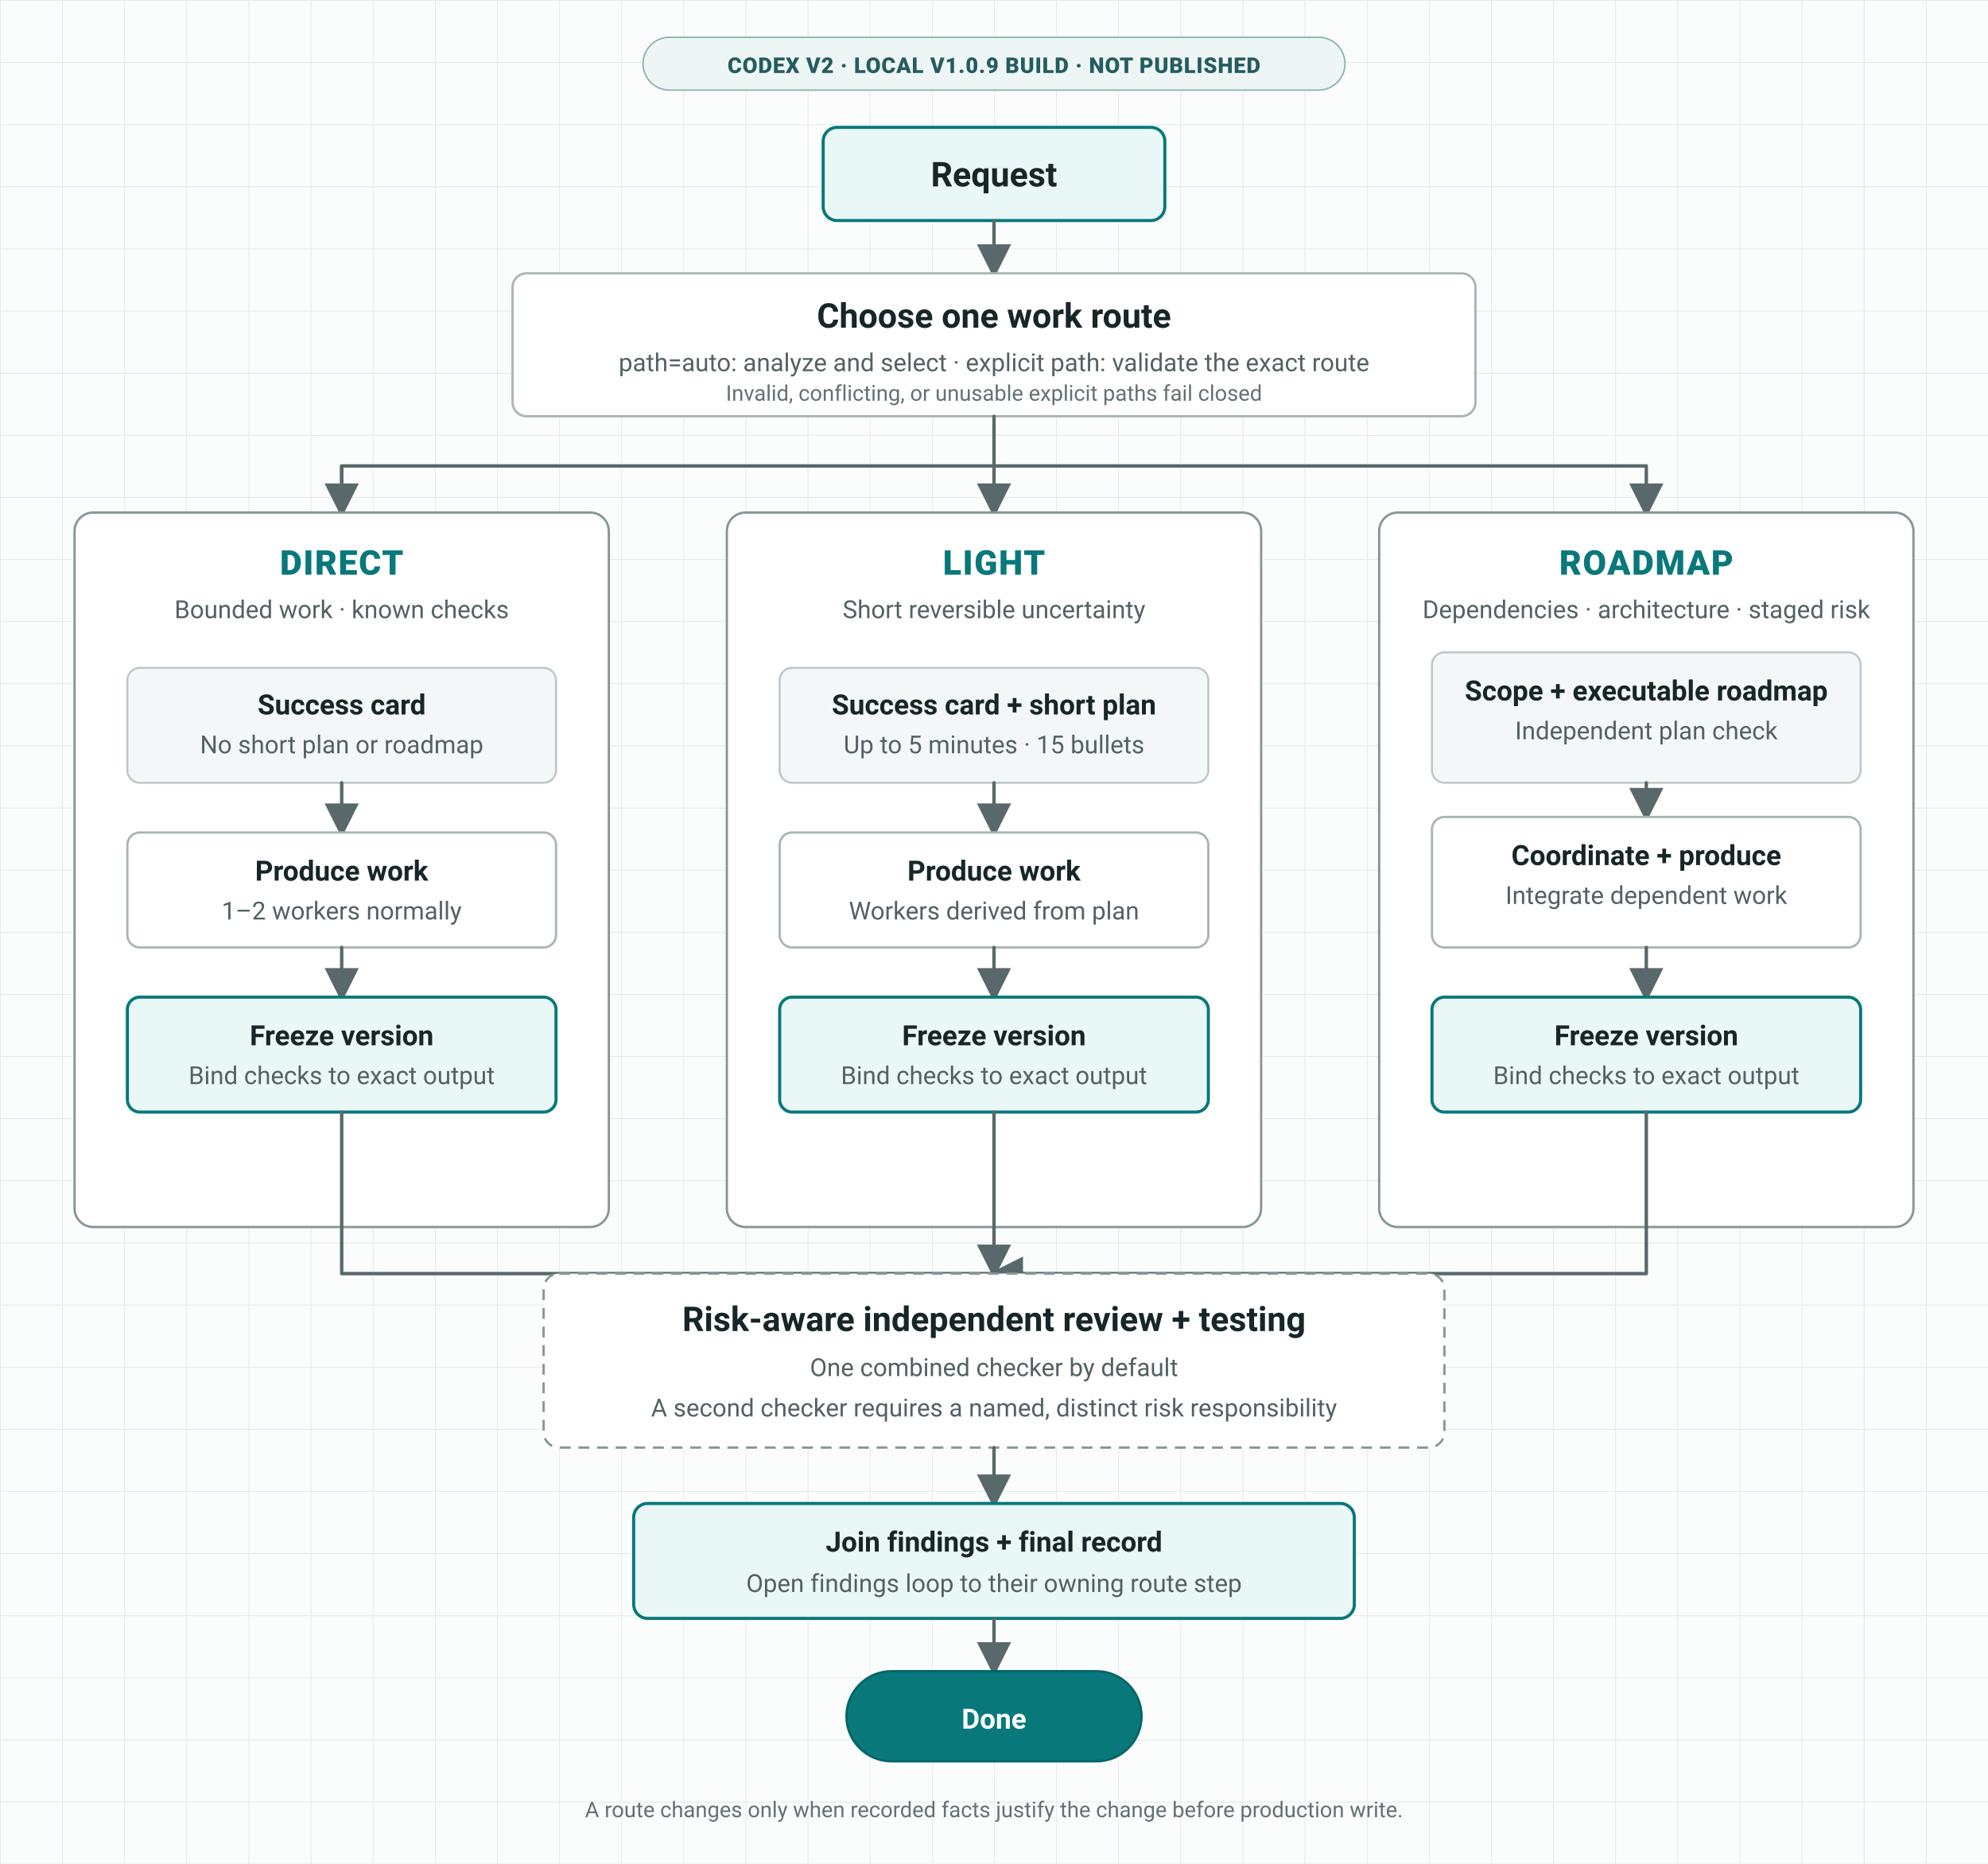
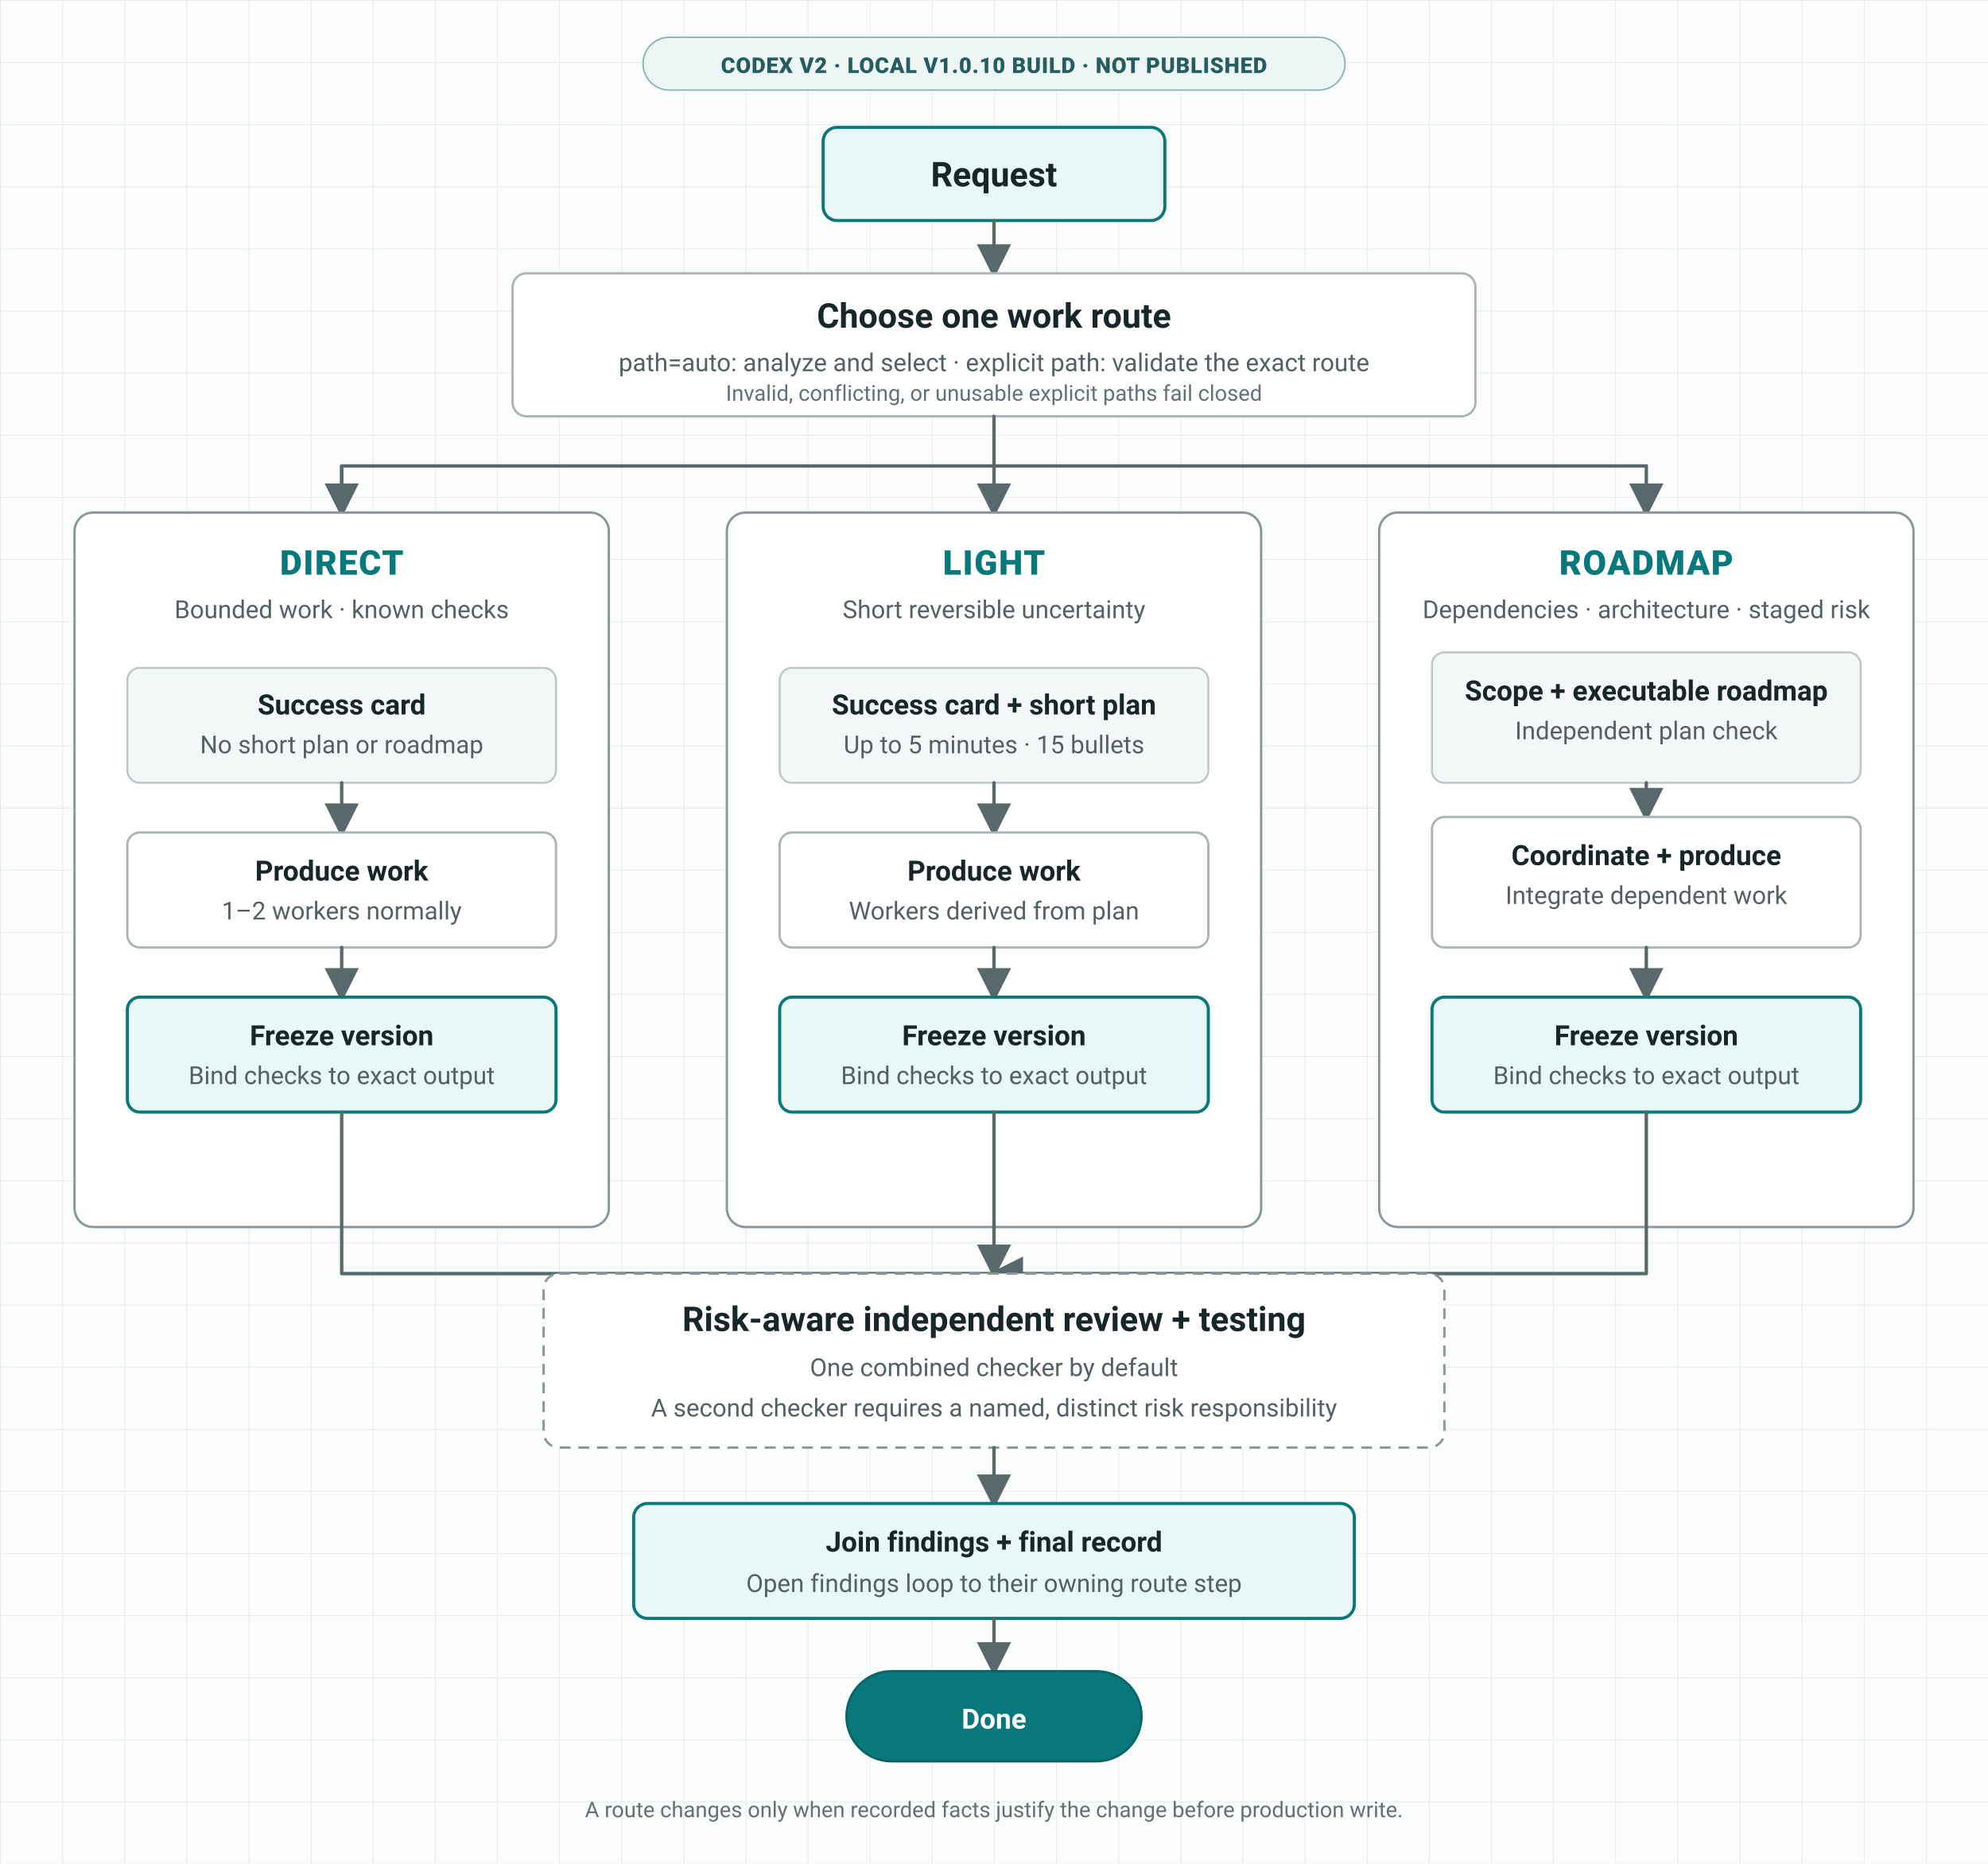
- <svg xmlns="http://www.w3.org/2000/svg" width="1280" height="1200" viewBox="0 0 1280 1200" role="img" aria-labelledby="title desc" data-release-status="local-v1.0.9-build-not-published">
+ <svg xmlns="http://www.w3.org/2000/svg" width="1280" height="1200" viewBox="0 0 1280 1200" role="img" aria-labelledby="title desc" data-release-status="local-v1.0.10-build-not-published">
  <defs>
    <pattern id="grid" width="40" height="40" patternUnits="userSpaceOnUse">
      <path d="M40 0H0V40" fill="none" stroke="#e7ebeb" stroke-width="1" />
    </pattern>
    <marker id="arrow" markerWidth="10" markerHeight="10" refX="8.5" refY="5" orient="auto">
      <path d="M0 0L10 5L0 10Z" fill="#59696b" />
    </marker>
    <style>
      text{font-family:-apple-system,BlinkMacSystemFont,"Segoe UI",Roboto,Helvetica,Arial,"Noto Sans",sans-serif}.card{fill:#fff;stroke:#aab5b7;stroke-width:1.5}.teal{fill:#e9f7f6;stroke:#08787b;stroke-width:2}.route{fill:#fff;stroke:#879699;stroke-width:1.5}.soft{fill:#f4f7f7;stroke:#bcc7c9;stroke-width:1.3}.dash{fill:#fff;stroke:#879699;stroke-width:1.5;stroke-dasharray:7 5}.gate{fill:#08787b;stroke:#066568;stroke-width:1.5}.label{fill:#172628;font-size:22px;font-weight:700}.smallLabel{fill:#172628;font-size:18px;font-weight:700}.copy{fill:#536164;font-size:16px}.tiny{fill:#627174;font-size:14px}.routeName{fill:#08787b;font-size:22px;font-weight:800;letter-spacing:.8px}.gateText{fill:#fff;font-size:18px;font-weight:750}.flow{fill:none;stroke:#59696b;stroke-width:2.2;stroke-linecap:round;stroke-linejoin:round;marker-end:url(#arrow)}.branch{fill:none;stroke:#59696b;stroke-width:2.2;stroke-linecap:round;stroke-linejoin:round}.badge{fill:#eef6f5;stroke:#8eb6b5;stroke-width:1}.badgeText{fill:#255c60;font-size:14px;font-weight:800;letter-spacing:.4px}
    </style>
  </defs>
  <rect width="1280" height="1200" fill="#fbfcfc" />
  <rect width="1280" height="1200" fill="url(#grid)" />
  <rect x="414" y="24" width="452" height="34" rx="17" class="badge" />
-   <text x="640" y="47" class="badgeText" text-anchor="middle">CODEX V2 · LOCAL V1.0.9 BUILD · NOT PUBLISHED</text>
+   <text x="640" y="47" class="badgeText" text-anchor="middle">CODEX V2 · LOCAL V1.0.10 BUILD · NOT PUBLISHED</text>
  <g>
    <rect x="530" y="82" width="220" height="60" rx="9" class="card teal" />
    <text x="640" y="120" class="label" text-anchor="middle">Request</text>
  </g>
  <path d="M640 142V176" class="flow" />
  <g>
    <rect x="330" y="176" width="620" height="92" rx="9" class="card" />
    <text x="640" y="211" class="label" text-anchor="middle">Choose one work route</text>
    <text x="640" y="239" class="copy" text-anchor="middle">path=auto: analyze and select · explicit path: validate the exact route</text>
    <text x="640" y="258" class="tiny" text-anchor="middle">Invalid, conflicting, or unusable explicit paths fail closed</text>
  </g>
  <path d="M640 268V300H220V330" class="branch" />
  <path d="M640 300V330" class="flow" />
  <path d="M640 300H1060V330" class="flow" />
  <path d="M220 300V330" class="flow" />
  <g>
    <rect x="48" y="330" width="344" height="460" rx="12" class="route" />
    <text x="220" y="370" class="routeName" text-anchor="middle">DIRECT</text>
    <text x="220" y="398" class="copy" text-anchor="middle">Bounded work · known checks</text>
    <rect x="82" y="430" width="276" height="74" rx="8" class="soft" />
    <text x="220" y="460" class="smallLabel" text-anchor="middle">Success card</text>
    <text x="220" y="485" class="copy" text-anchor="middle">No short plan or roadmap</text>
    <path d="M220 504V536" class="flow" />
    <rect x="82" y="536" width="276" height="74" rx="8" class="card" />
    <text x="220" y="567" class="smallLabel" text-anchor="middle">Produce work</text>
    <text x="220" y="592" class="copy" text-anchor="middle">1–2 workers normally</text>
    <path d="M220 610V642" class="flow" />
    <rect x="82" y="642" width="276" height="74" rx="8" class="card teal" />
    <text x="220" y="673" class="smallLabel" text-anchor="middle">Freeze version</text>
    <text x="220" y="698" class="copy" text-anchor="middle">Bind checks to exact output</text>
  </g>
  <g>
    <rect x="468" y="330" width="344" height="460" rx="12" class="route" />
    <text x="640" y="370" class="routeName" text-anchor="middle">LIGHT</text>
    <text x="640" y="398" class="copy" text-anchor="middle">Short reversible uncertainty</text>
    <rect x="502" y="430" width="276" height="74" rx="8" class="soft" />
    <text x="640" y="460" class="smallLabel" text-anchor="middle">Success card + short plan</text>
    <text x="640" y="485" class="copy" text-anchor="middle">Up to 5 minutes · 15 bullets</text>
    <path d="M640 504V536" class="flow" />
    <rect x="502" y="536" width="276" height="74" rx="8" class="card" />
    <text x="640" y="567" class="smallLabel" text-anchor="middle">Produce work</text>
    <text x="640" y="592" class="copy" text-anchor="middle">Workers derived from plan</text>
    <path d="M640 610V642" class="flow" />
    <rect x="502" y="642" width="276" height="74" rx="8" class="card teal" />
    <text x="640" y="673" class="smallLabel" text-anchor="middle">Freeze version</text>
    <text x="640" y="698" class="copy" text-anchor="middle">Bind checks to exact output</text>
  </g>
  <g>
    <rect x="888" y="330" width="344" height="460" rx="12" class="route" />
    <text x="1060" y="370" class="routeName" text-anchor="middle">ROADMAP</text>
    <text x="1060" y="398" class="copy" text-anchor="middle">Dependencies · architecture · staged risk</text>
    <rect x="922" y="420" width="276" height="84" rx="8" class="soft" />
    <text x="1060" y="451" class="smallLabel" text-anchor="middle">Scope + executable roadmap</text>
    <text x="1060" y="476" class="copy" text-anchor="middle">Independent plan check</text>
    <path d="M1060 504V526" class="flow" />
    <rect x="922" y="526" width="276" height="84" rx="8" class="card" />
    <text x="1060" y="557" class="smallLabel" text-anchor="middle">Coordinate + produce</text>
    <text x="1060" y="582" class="copy" text-anchor="middle">Integrate dependent work</text>
    <path d="M1060 610V642" class="flow" />
    <rect x="922" y="642" width="276" height="74" rx="8" class="card teal" />
    <text x="1060" y="673" class="smallLabel" text-anchor="middle">Freeze version</text>
    <text x="1060" y="698" class="copy" text-anchor="middle">Bind checks to exact output</text>
  </g>
  <path d="M220 716V820H640" class="branch" />
  <path d="M640 716V820" class="flow" />
  <path d="M1060 716V820H640" class="flow" />
  <g>
    <rect x="350" y="820" width="580" height="112" rx="10" class="dash" />
    <text x="640" y="857" class="label" text-anchor="middle">Risk-aware independent review + testing</text>
    <text x="640" y="886" class="copy" text-anchor="middle">One combined checker by default</text>
    <text x="640" y="912" class="copy" text-anchor="middle">A second checker requires a named, distinct risk responsibility</text>
  </g>
  <path d="M640 932V968" class="flow" />
  <g>
    <rect x="408" y="968" width="464" height="74" rx="9" class="card teal" />
    <text x="640" y="999" class="smallLabel" text-anchor="middle">Join findings + final record</text>
    <text x="640" y="1025" class="copy" text-anchor="middle">Open findings loop to their owning route step</text>
  </g>
  <path d="M640 1042V1076" class="flow" />
  <rect x="545" y="1076" width="190" height="58" rx="29" class="gate" />
  <text x="640" y="1113" class="gateText" text-anchor="middle">Done</text>
  <text x="640" y="1170" class="tiny" text-anchor="middle">A route changes only when recorded facts justify the change before production write.</text>
</svg>
